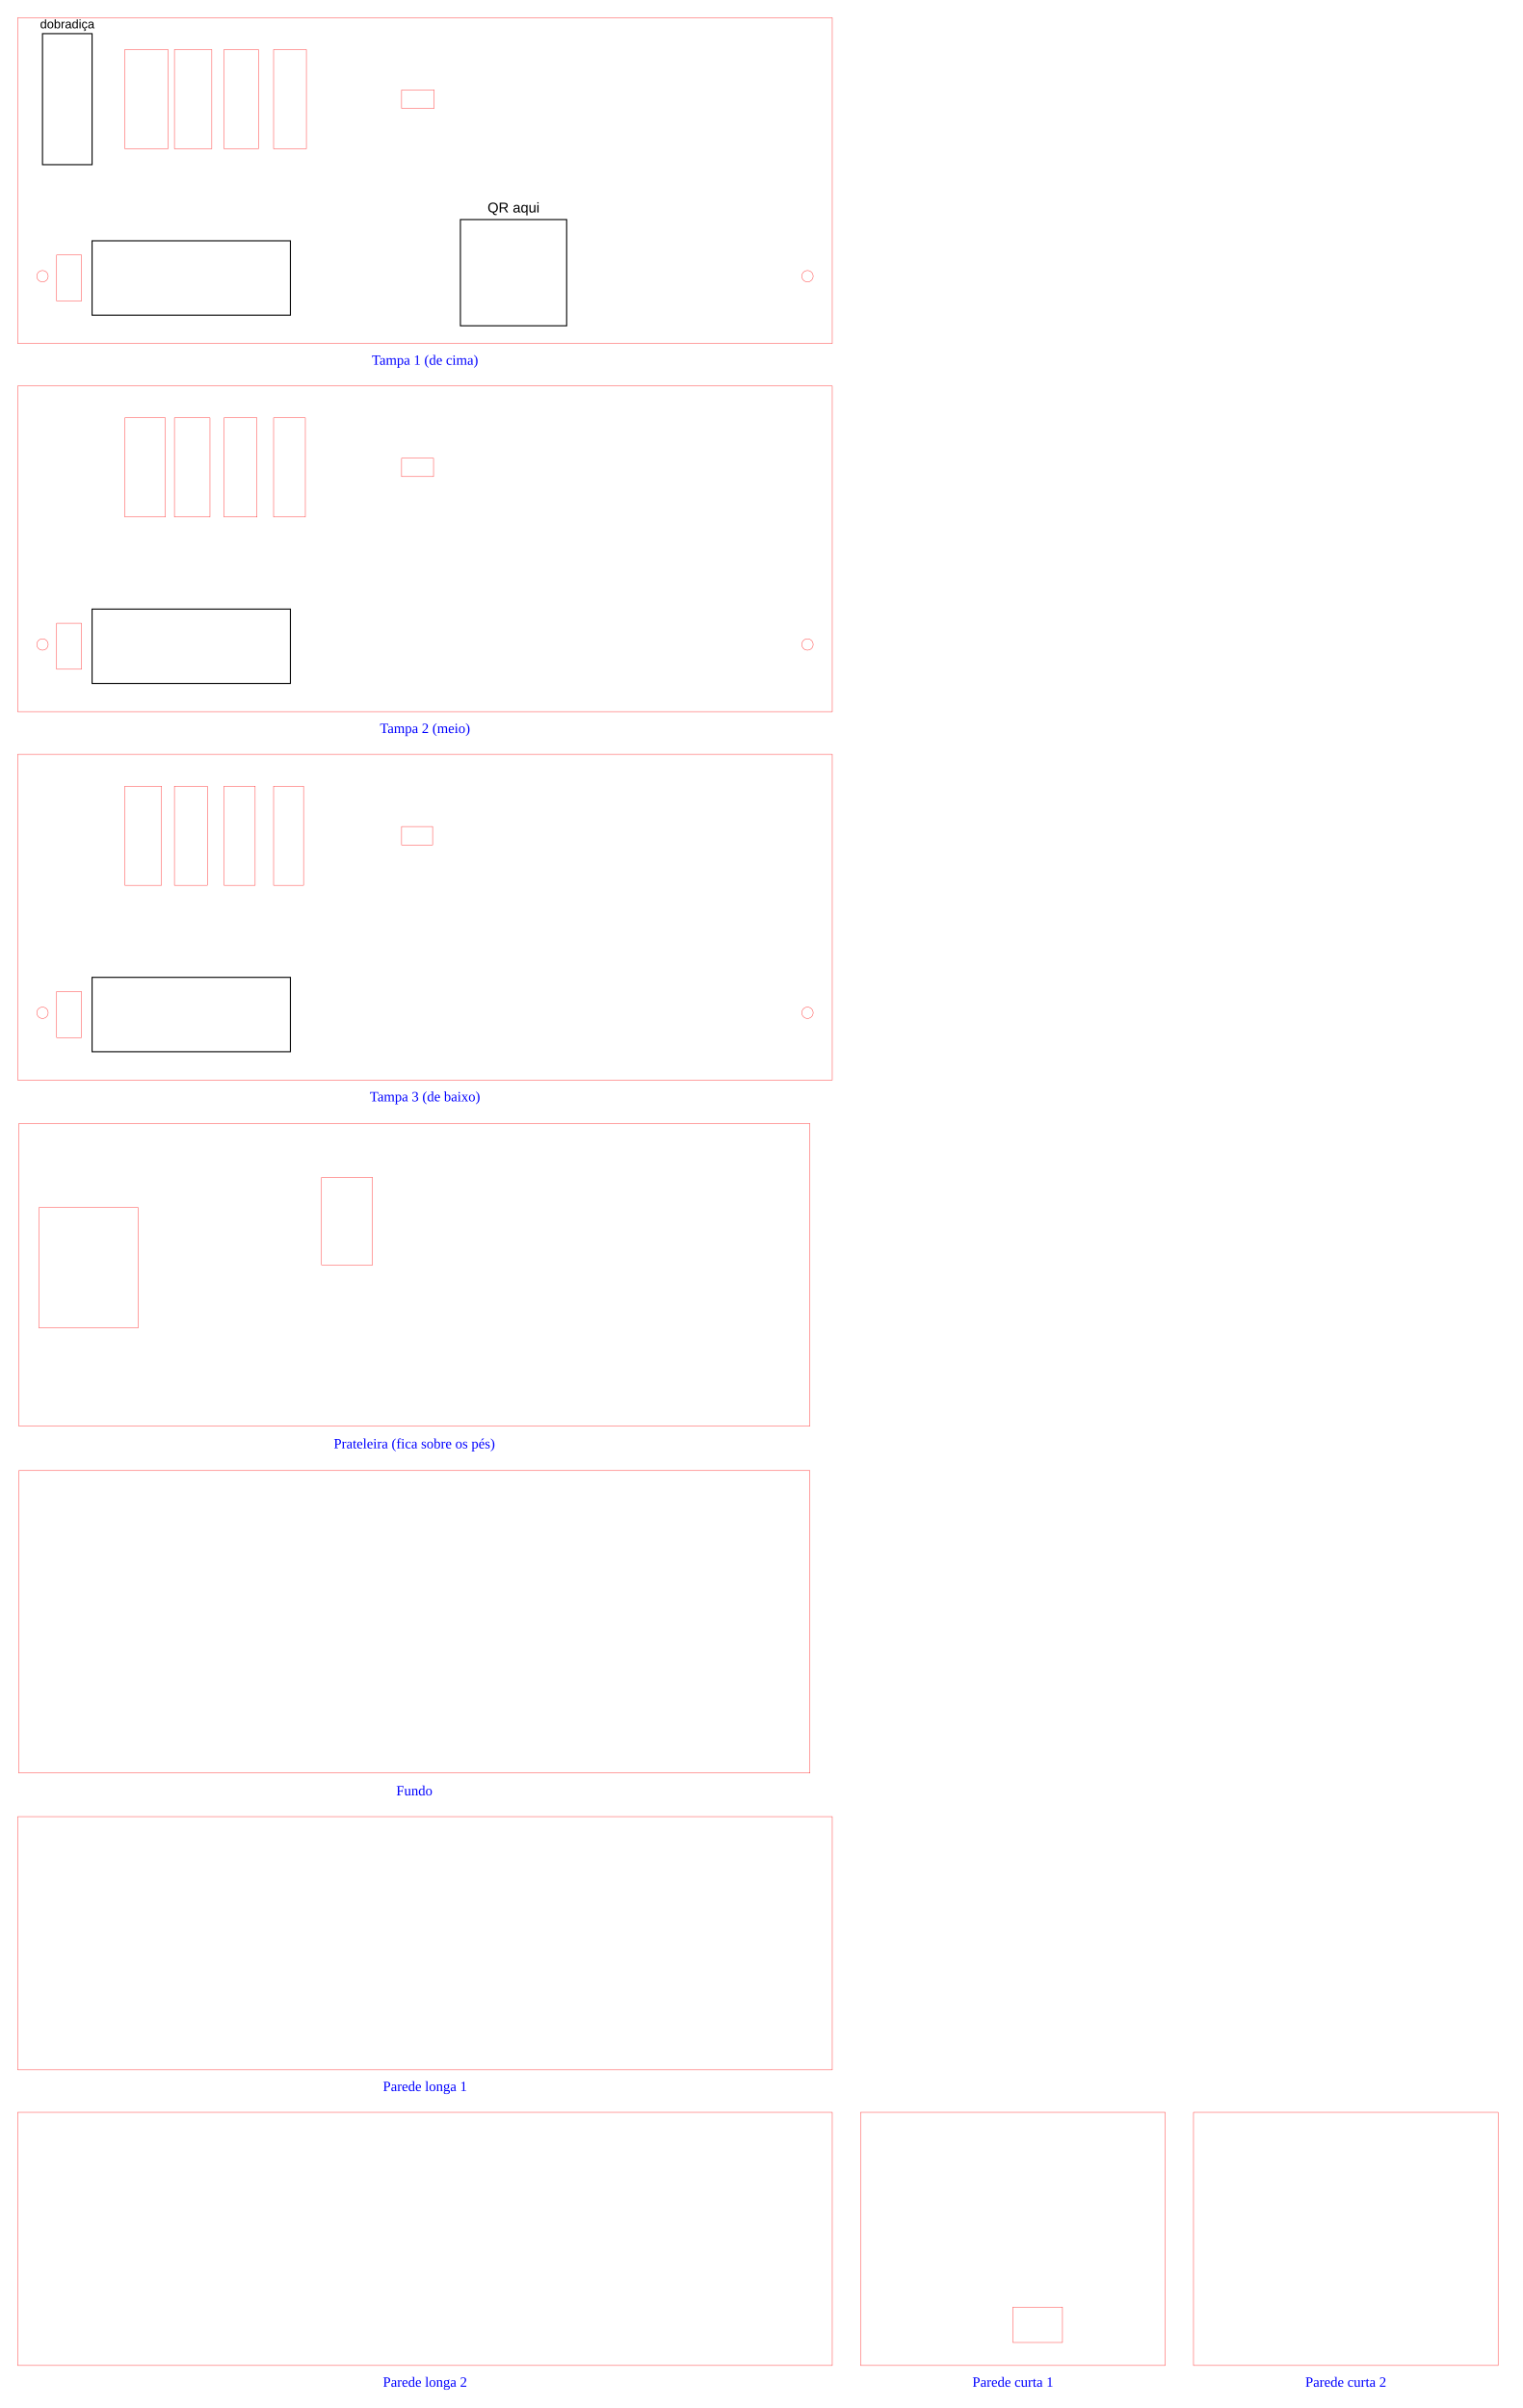
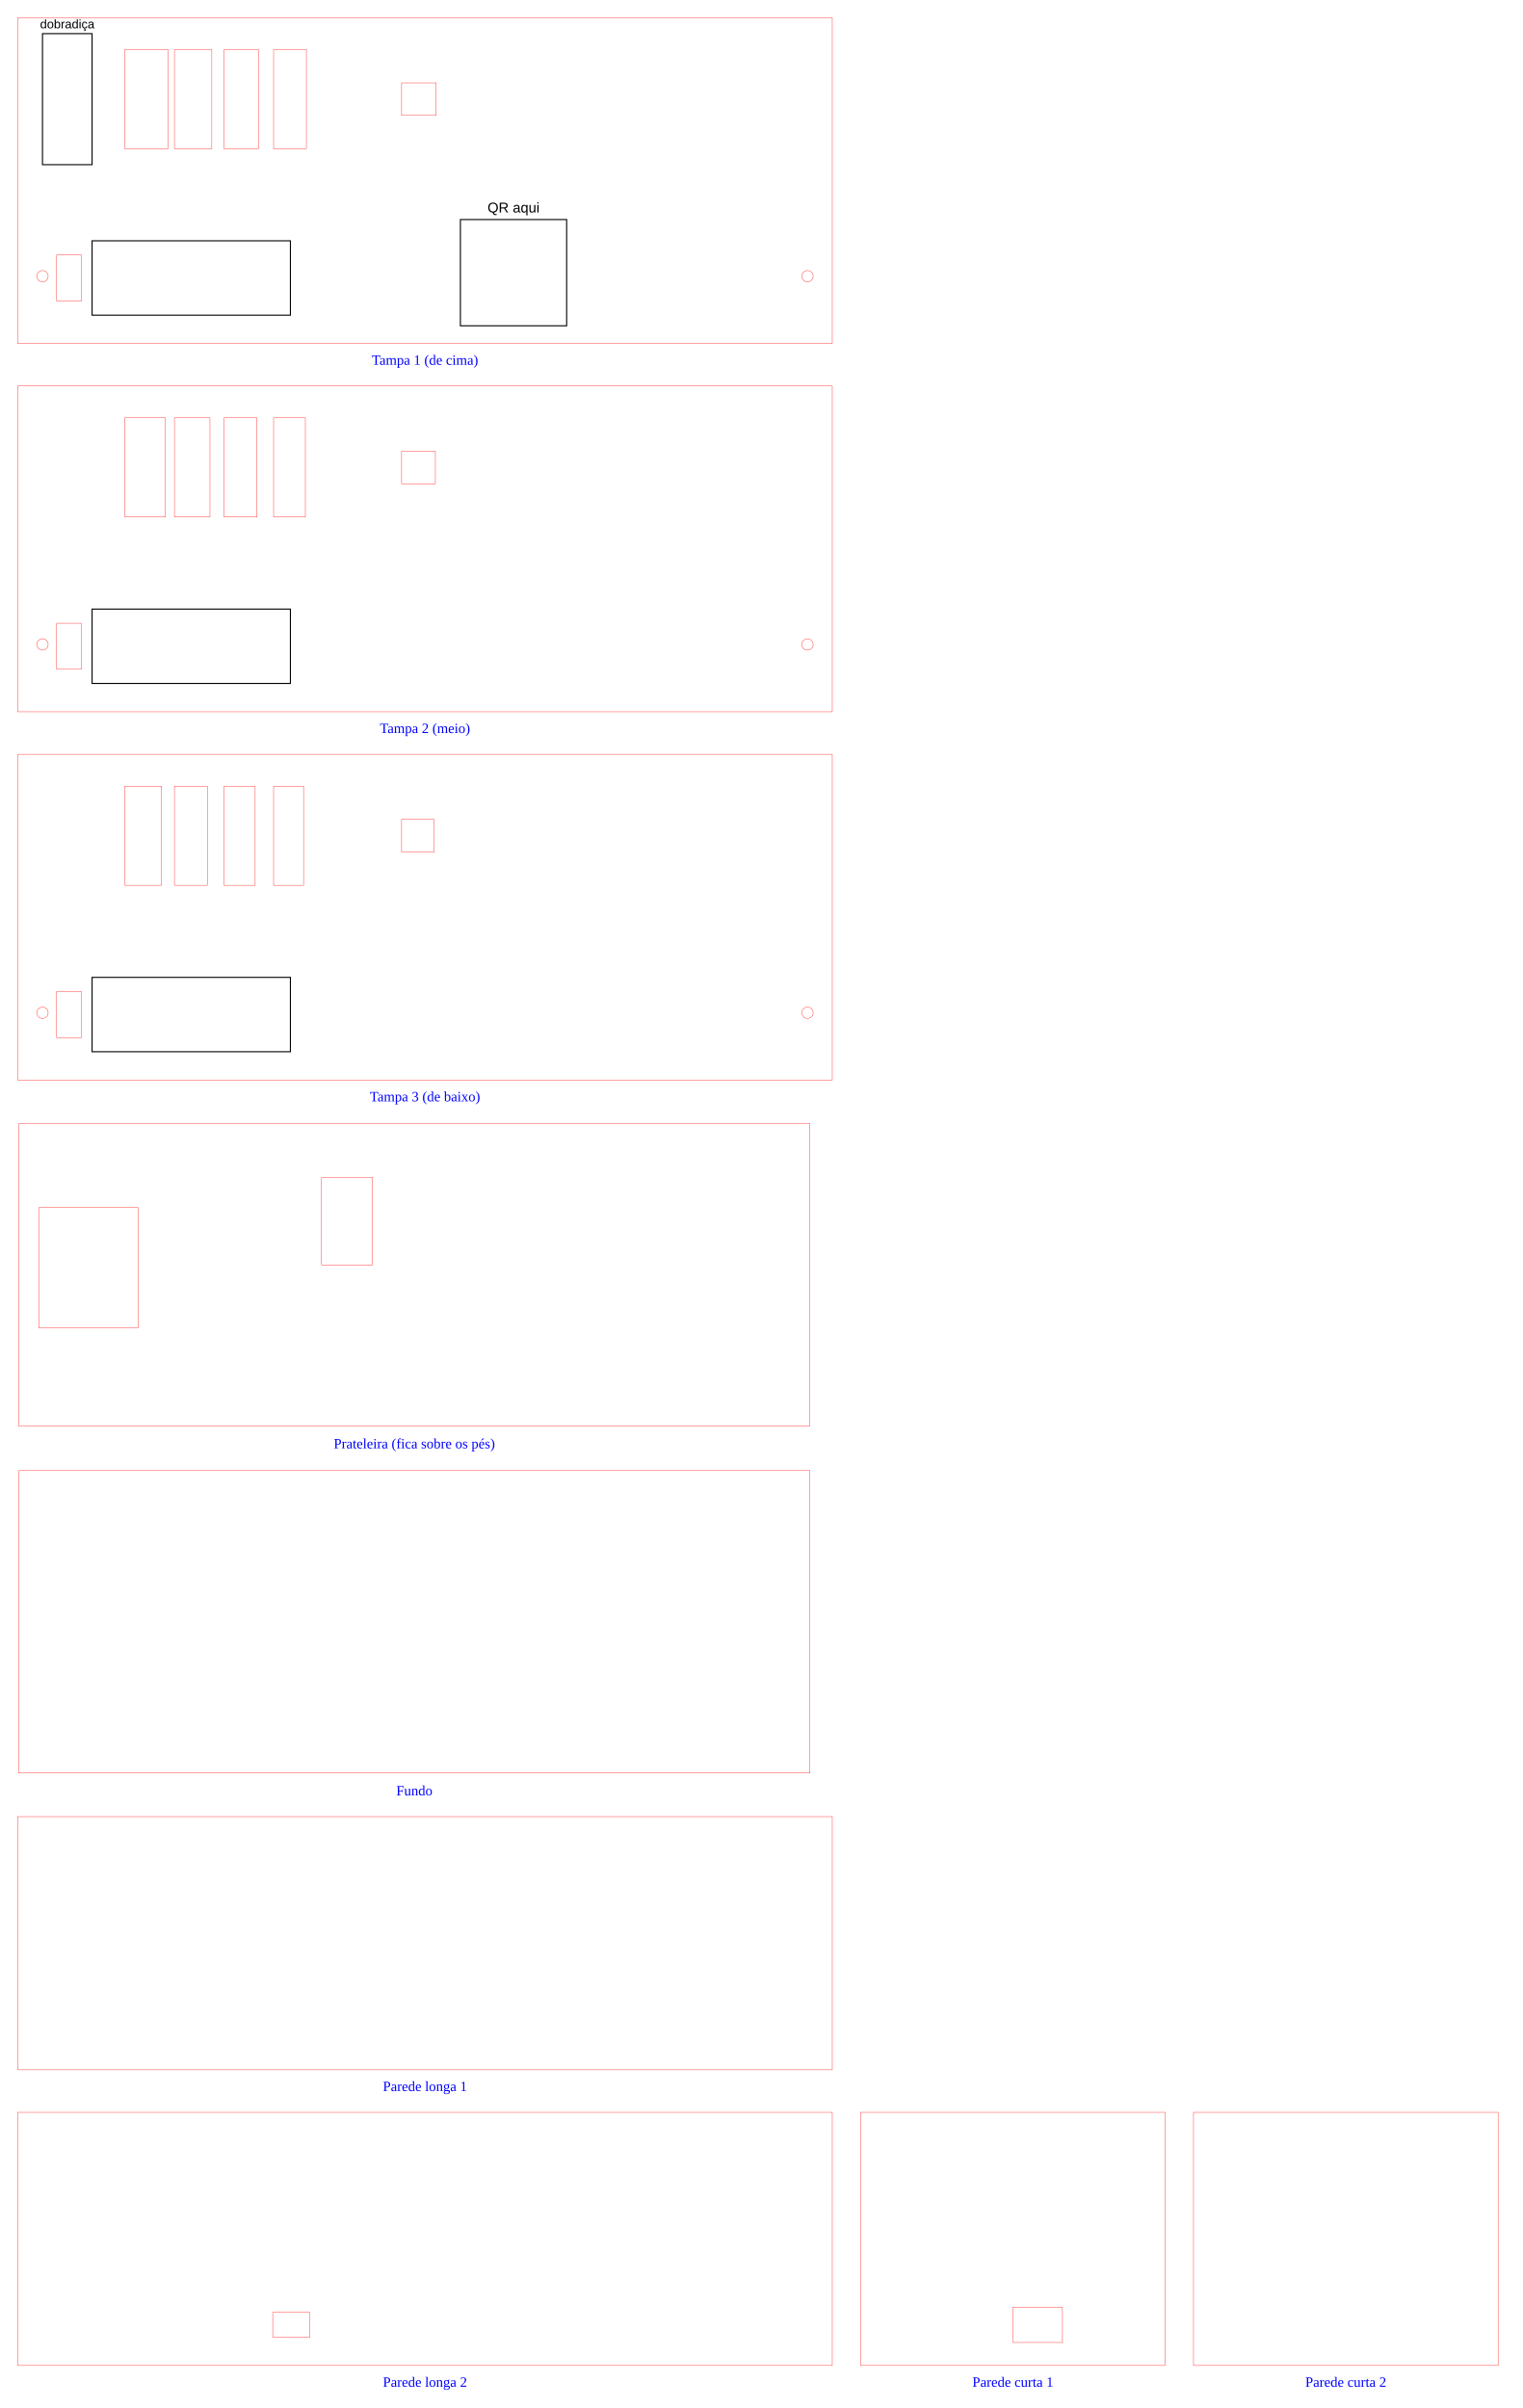
<svg xmlns="http://www.w3.org/2000/svg" width="430mm" height="680.0mm" viewBox="0 0 430 680.0">
  <g transform="translate(5,5)">
    <rect x="0.00" y="0.00" width="230.00" height="92.00" fill="none" stroke="#ff0000" stroke-width="0.1" />
    <circle cx="7.00" cy="73.00" r="1.60" fill="none" stroke="#ff0000" stroke-width="0.1" />
    <circle cx="223.00" cy="73.00" r="1.60" fill="none" stroke="#ff0000" stroke-width="0.1" />
    <rect x="11.00" y="67.00" width="7.00" height="13.00" fill="none" stroke="#ff0000" stroke-width="0.1" />
    <rect x="21.00" y="63.00" width="56.00" height="21.00" fill="none" stroke="#000000" stroke-width="0.3" />
    <rect x="30.25" y="9.00" width="12.20" height="28.00" fill="none" stroke="#ff0000" stroke-width="0.1" />
    <rect x="44.25" y="9.00" width="10.56" height="28.00" fill="none" stroke="#ff0000" stroke-width="0.1" />
    <rect x="58.25" y="9.00" width="9.73" height="28.00" fill="none" stroke="#ff0000" stroke-width="0.1" />
    <rect x="72.25" y="9.00" width="9.26" height="28.00" fill="none" stroke="#ff0000" stroke-width="0.1" />
-     <rect x="108.40" y="20.40" width="9.19" height="5.20" fill="none" stroke="#ff0000" stroke-width="0.1" />
+     <rect x="108.40" y="18.40" width="9.71" height="9.20" fill="none" stroke="#ff0000" stroke-width="0.1" />
    <rect x="125.00" y="57.00" width="30.00" height="30.00" fill="none" stroke="#000000" stroke-width="0.3" />
    <text x="140.0" y="55.0" font-size="4" text-anchor="middle" font-family="Arial" fill="#000000">QR aqui</text>
    <rect x="7.00" y="4.50" width="14.00" height="37.00" fill="none" stroke="#000000" stroke-width="0.3" />
    <text x="14.0" y="3.0" font-size="3.5" text-anchor="middle" font-family="Arial" fill="#000000">dobradiça</text>
    <text x="115.0" y="98.0" font-size="4" text-anchor="middle" fill="#0000ff">Tampa 1 (de cima)</text>
  </g>
  <g transform="translate(5,109.0)">
    <rect x="0.00" y="0.00" width="230.00" height="92.00" fill="none" stroke="#ff0000" stroke-width="0.1" />
    <circle cx="7.00" cy="73.00" r="1.60" fill="none" stroke="#ff0000" stroke-width="0.1" />
    <circle cx="223.00" cy="73.00" r="1.60" fill="none" stroke="#ff0000" stroke-width="0.1" />
    <rect x="11.00" y="67.00" width="7.00" height="13.00" fill="none" stroke="#ff0000" stroke-width="0.1" />
    <rect x="21.00" y="63.00" width="56.00" height="21.00" fill="none" stroke="#000000" stroke-width="0.3" />
    <rect x="30.25" y="9.00" width="11.44" height="28.00" fill="none" stroke="#ff0000" stroke-width="0.1" />
    <rect x="44.25" y="9.00" width="10.04" height="28.00" fill="none" stroke="#ff0000" stroke-width="0.1" />
    <rect x="58.25" y="9.00" width="9.32" height="28.00" fill="none" stroke="#ff0000" stroke-width="0.1" />
    <rect x="72.25" y="9.00" width="8.97" height="28.00" fill="none" stroke="#ff0000" stroke-width="0.1" />
-     <rect x="108.40" y="20.40" width="9.01" height="5.20" fill="none" stroke="#ff0000" stroke-width="0.1" />
+     <rect x="108.40" y="18.40" width="9.53" height="9.20" fill="none" stroke="#ff0000" stroke-width="0.1" />
    <text x="115.0" y="98.0" font-size="4" text-anchor="middle" fill="#0000ff">Tampa 2 (meio)</text>
  </g>
  <g transform="translate(5,213.0)">
    <rect x="0.00" y="0.00" width="230.00" height="92.00" fill="none" stroke="#ff0000" stroke-width="0.1" />
    <circle cx="7.00" cy="73.00" r="1.60" fill="none" stroke="#ff0000" stroke-width="0.1" />
    <circle cx="223.00" cy="73.00" r="1.60" fill="none" stroke="#ff0000" stroke-width="0.1" />
    <rect x="11.00" y="67.00" width="7.00" height="13.00" fill="none" stroke="#ff0000" stroke-width="0.1" />
    <rect x="21.00" y="63.00" width="56.00" height="21.00" fill="none" stroke="#000000" stroke-width="0.3" />
    <rect x="30.25" y="9.00" width="10.35" height="28.00" fill="none" stroke="#ff0000" stroke-width="0.1" />
    <rect x="44.25" y="9.00" width="9.28" height="28.00" fill="none" stroke="#ff0000" stroke-width="0.1" />
    <rect x="58.25" y="9.00" width="8.80" height="28.00" fill="none" stroke="#ff0000" stroke-width="0.1" />
    <rect x="72.25" y="9.00" width="8.46" height="28.00" fill="none" stroke="#ff0000" stroke-width="0.1" />
-     <rect x="108.40" y="20.40" width="8.75" height="5.20" fill="none" stroke="#ff0000" stroke-width="0.1" />
+     <rect x="108.40" y="18.40" width="9.19" height="9.20" fill="none" stroke="#ff0000" stroke-width="0.1" />
    <text x="115.0" y="98.0" font-size="4" text-anchor="middle" fill="#0000ff">Tampa 3 (de baixo)</text>
  </g>
  <g transform="translate(5,317.0)">
    <rect x="0.30" y="0.30" width="223.40" height="85.40" fill="none" stroke="#ff0000" stroke-width="0.1" />
    <rect x="6.00" y="24.00" width="28.00" height="34.00" fill="none" stroke="#ff0000" stroke-width="0.1" />
    <rect x="85.80" y="15.50" width="14.40" height="24.70" fill="none" stroke="#ff0000" stroke-width="0.1" />
    <text x="112.0" y="92.0" font-size="4" text-anchor="middle" fill="#0000ff">Prateleira (fica sobre os pés)</text>
  </g>
  <g transform="translate(5,415.0)">
    <rect x="0.30" y="0.30" width="223.40" height="85.40" fill="none" stroke="#ff0000" stroke-width="0.1" />
    <text x="112.0" y="92.0" font-size="4" text-anchor="middle" fill="#0000ff">Fundo</text>
  </g>
  <g transform="translate(5,513.0)">
    <rect x="0.00" y="0.00" width="230.00" height="71.50" fill="none" stroke="#ff0000" stroke-width="0.1" />
    <text x="115.0" y="77.5" font-size="4" text-anchor="middle" fill="#0000ff">Parede longa 1</text>
  </g>
  <g transform="translate(5,596.5)">
    <rect x="0.00" y="0.00" width="230.00" height="71.50" fill="none" stroke="#ff0000" stroke-width="0.1" />
+     <rect x="72.00" y="56.50" width="10.50" height="7.00" fill="none" stroke="#ff0000" stroke-width="0.1" />
    <text x="115.0" y="77.5" font-size="4" text-anchor="middle" fill="#0000ff">Parede longa 2</text>
  </g>
  <g transform="translate(243.0,596.5)">
    <rect x="0.00" y="0.00" width="86.00" height="71.50" fill="none" stroke="#ff0000" stroke-width="0.1" />
    <rect x="43.00" y="55.00" width="14.00" height="10.00" fill="none" stroke="#ff0000" stroke-width="0.1" />
    <text x="43.0" y="77.5" font-size="4" text-anchor="middle" fill="#0000ff">Parede curta 1</text>
  </g>
  <g transform="translate(337.0,596.5)">
    <rect x="0.00" y="0.00" width="86.00" height="71.50" fill="none" stroke="#ff0000" stroke-width="0.1" />
    <text x="43.0" y="77.5" font-size="4" text-anchor="middle" fill="#0000ff">Parede curta 2</text>
  </g>
</svg>
